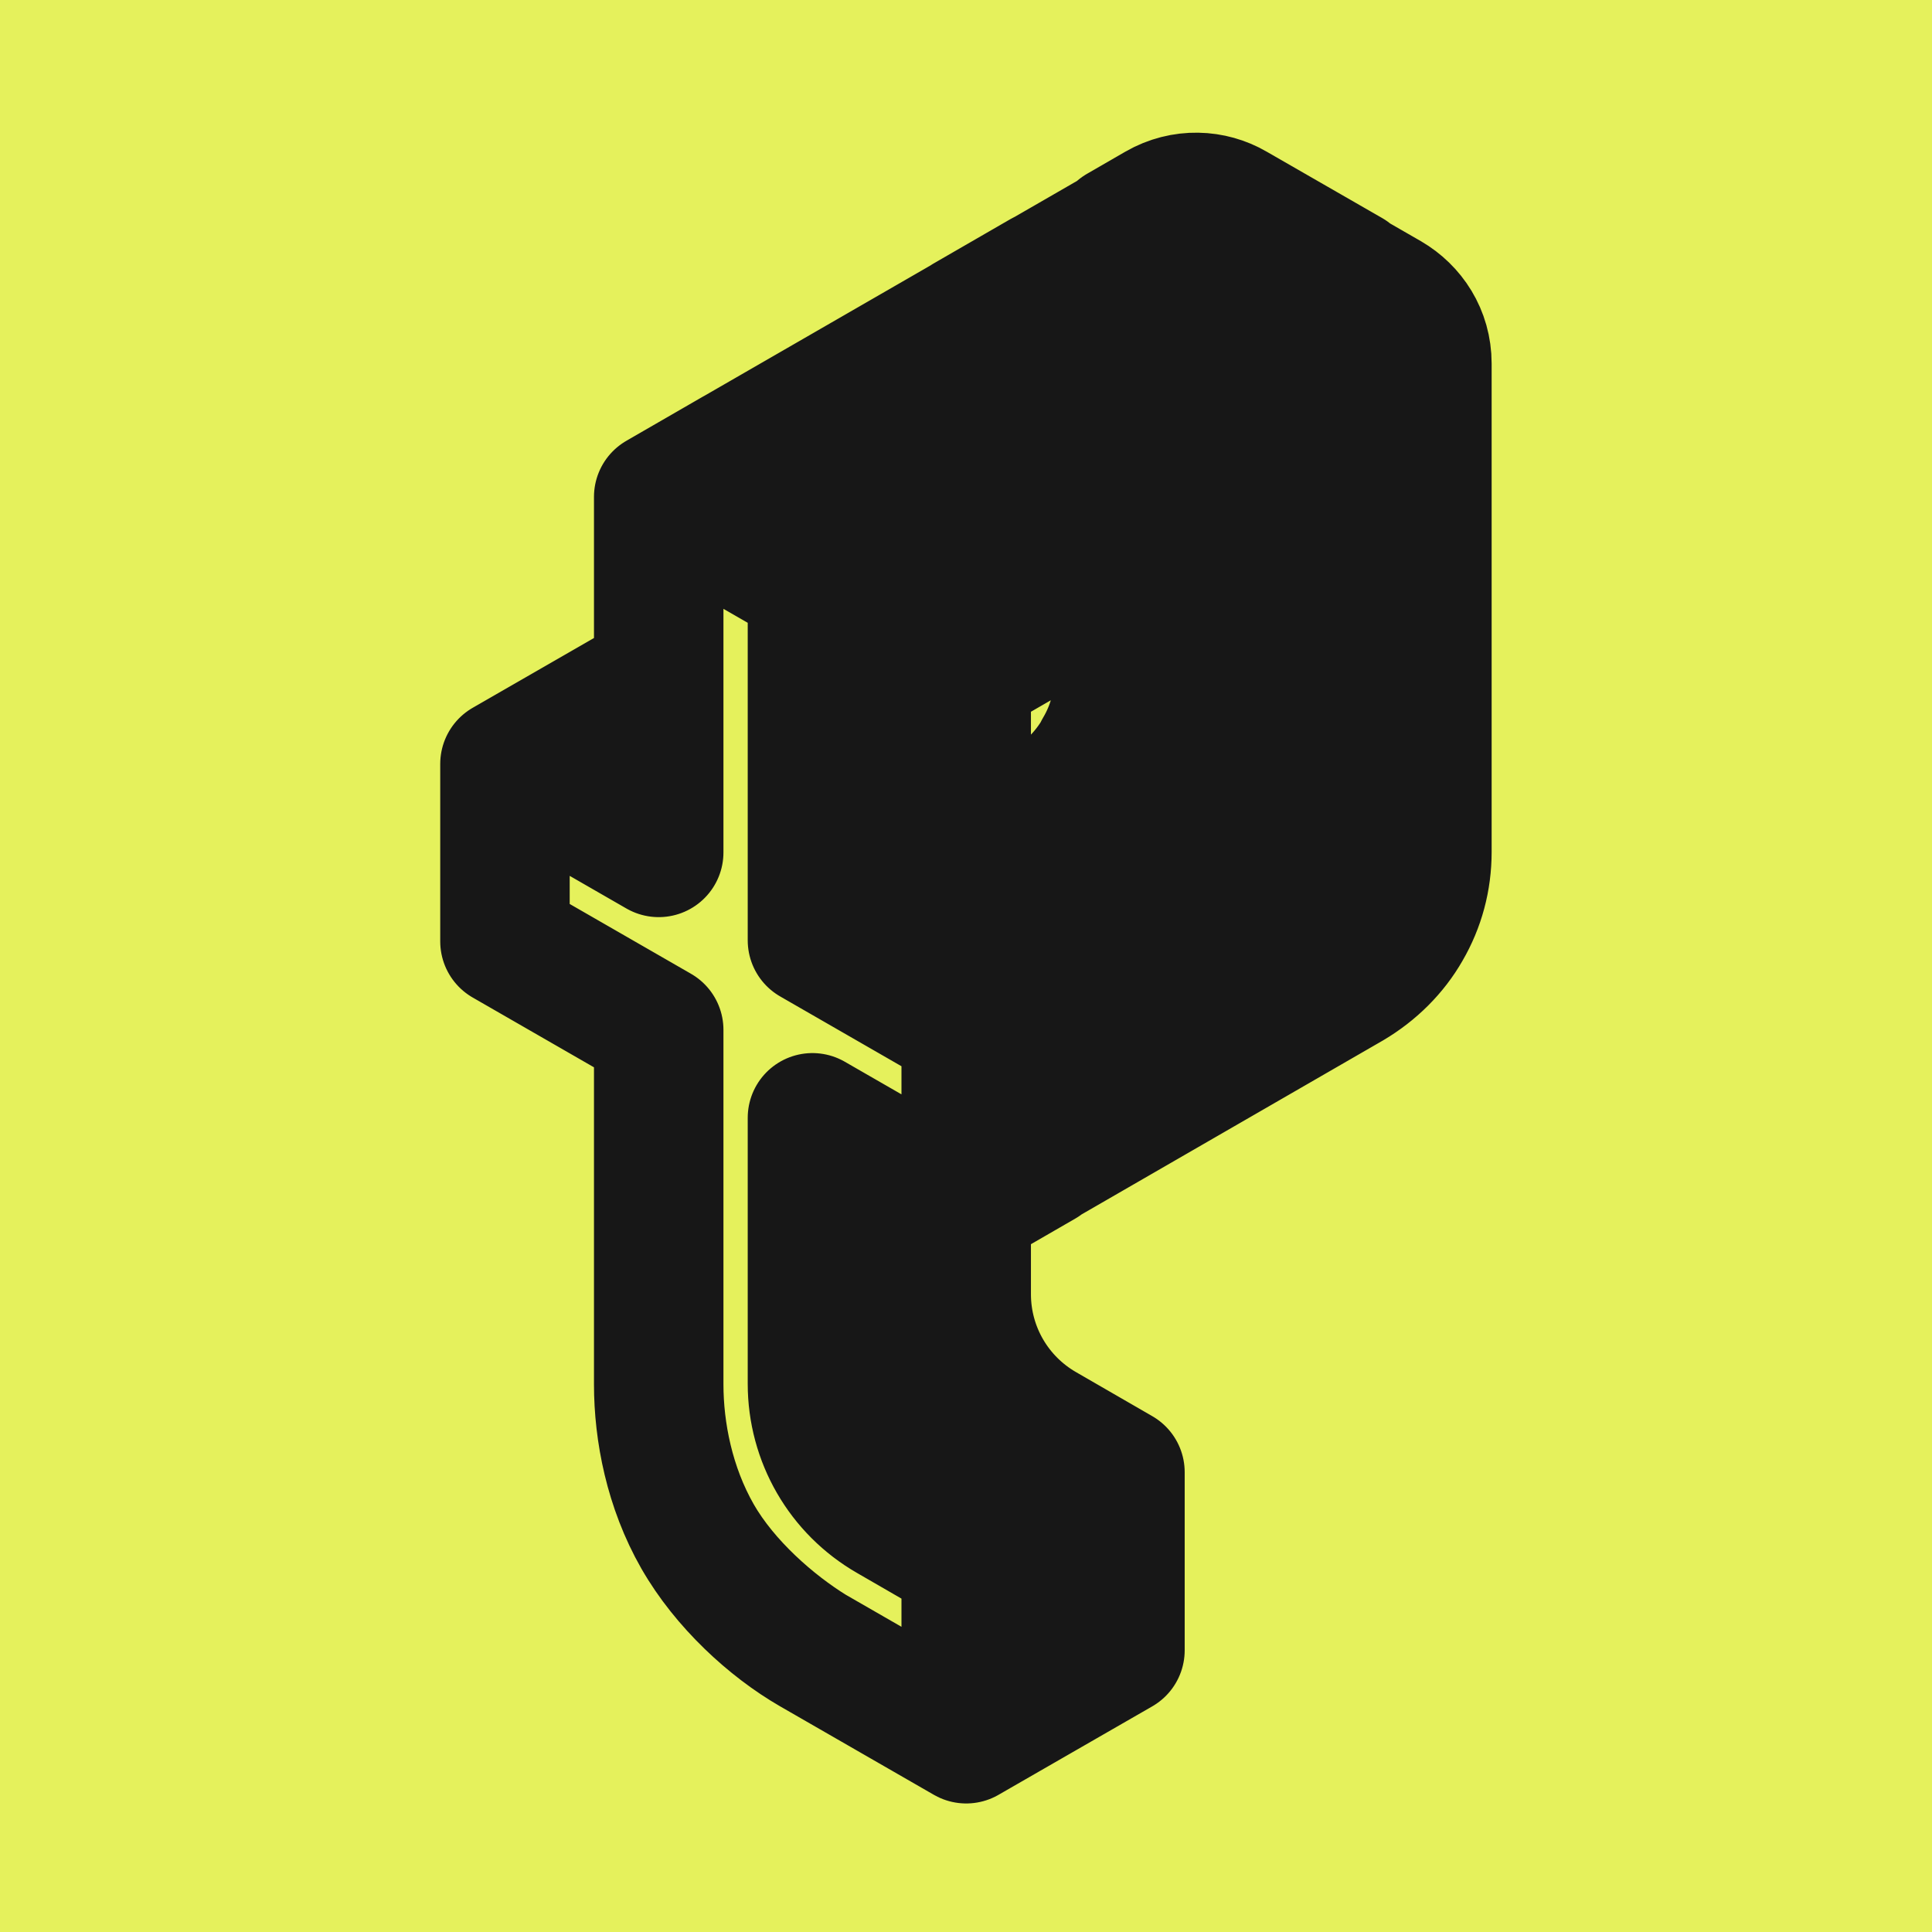
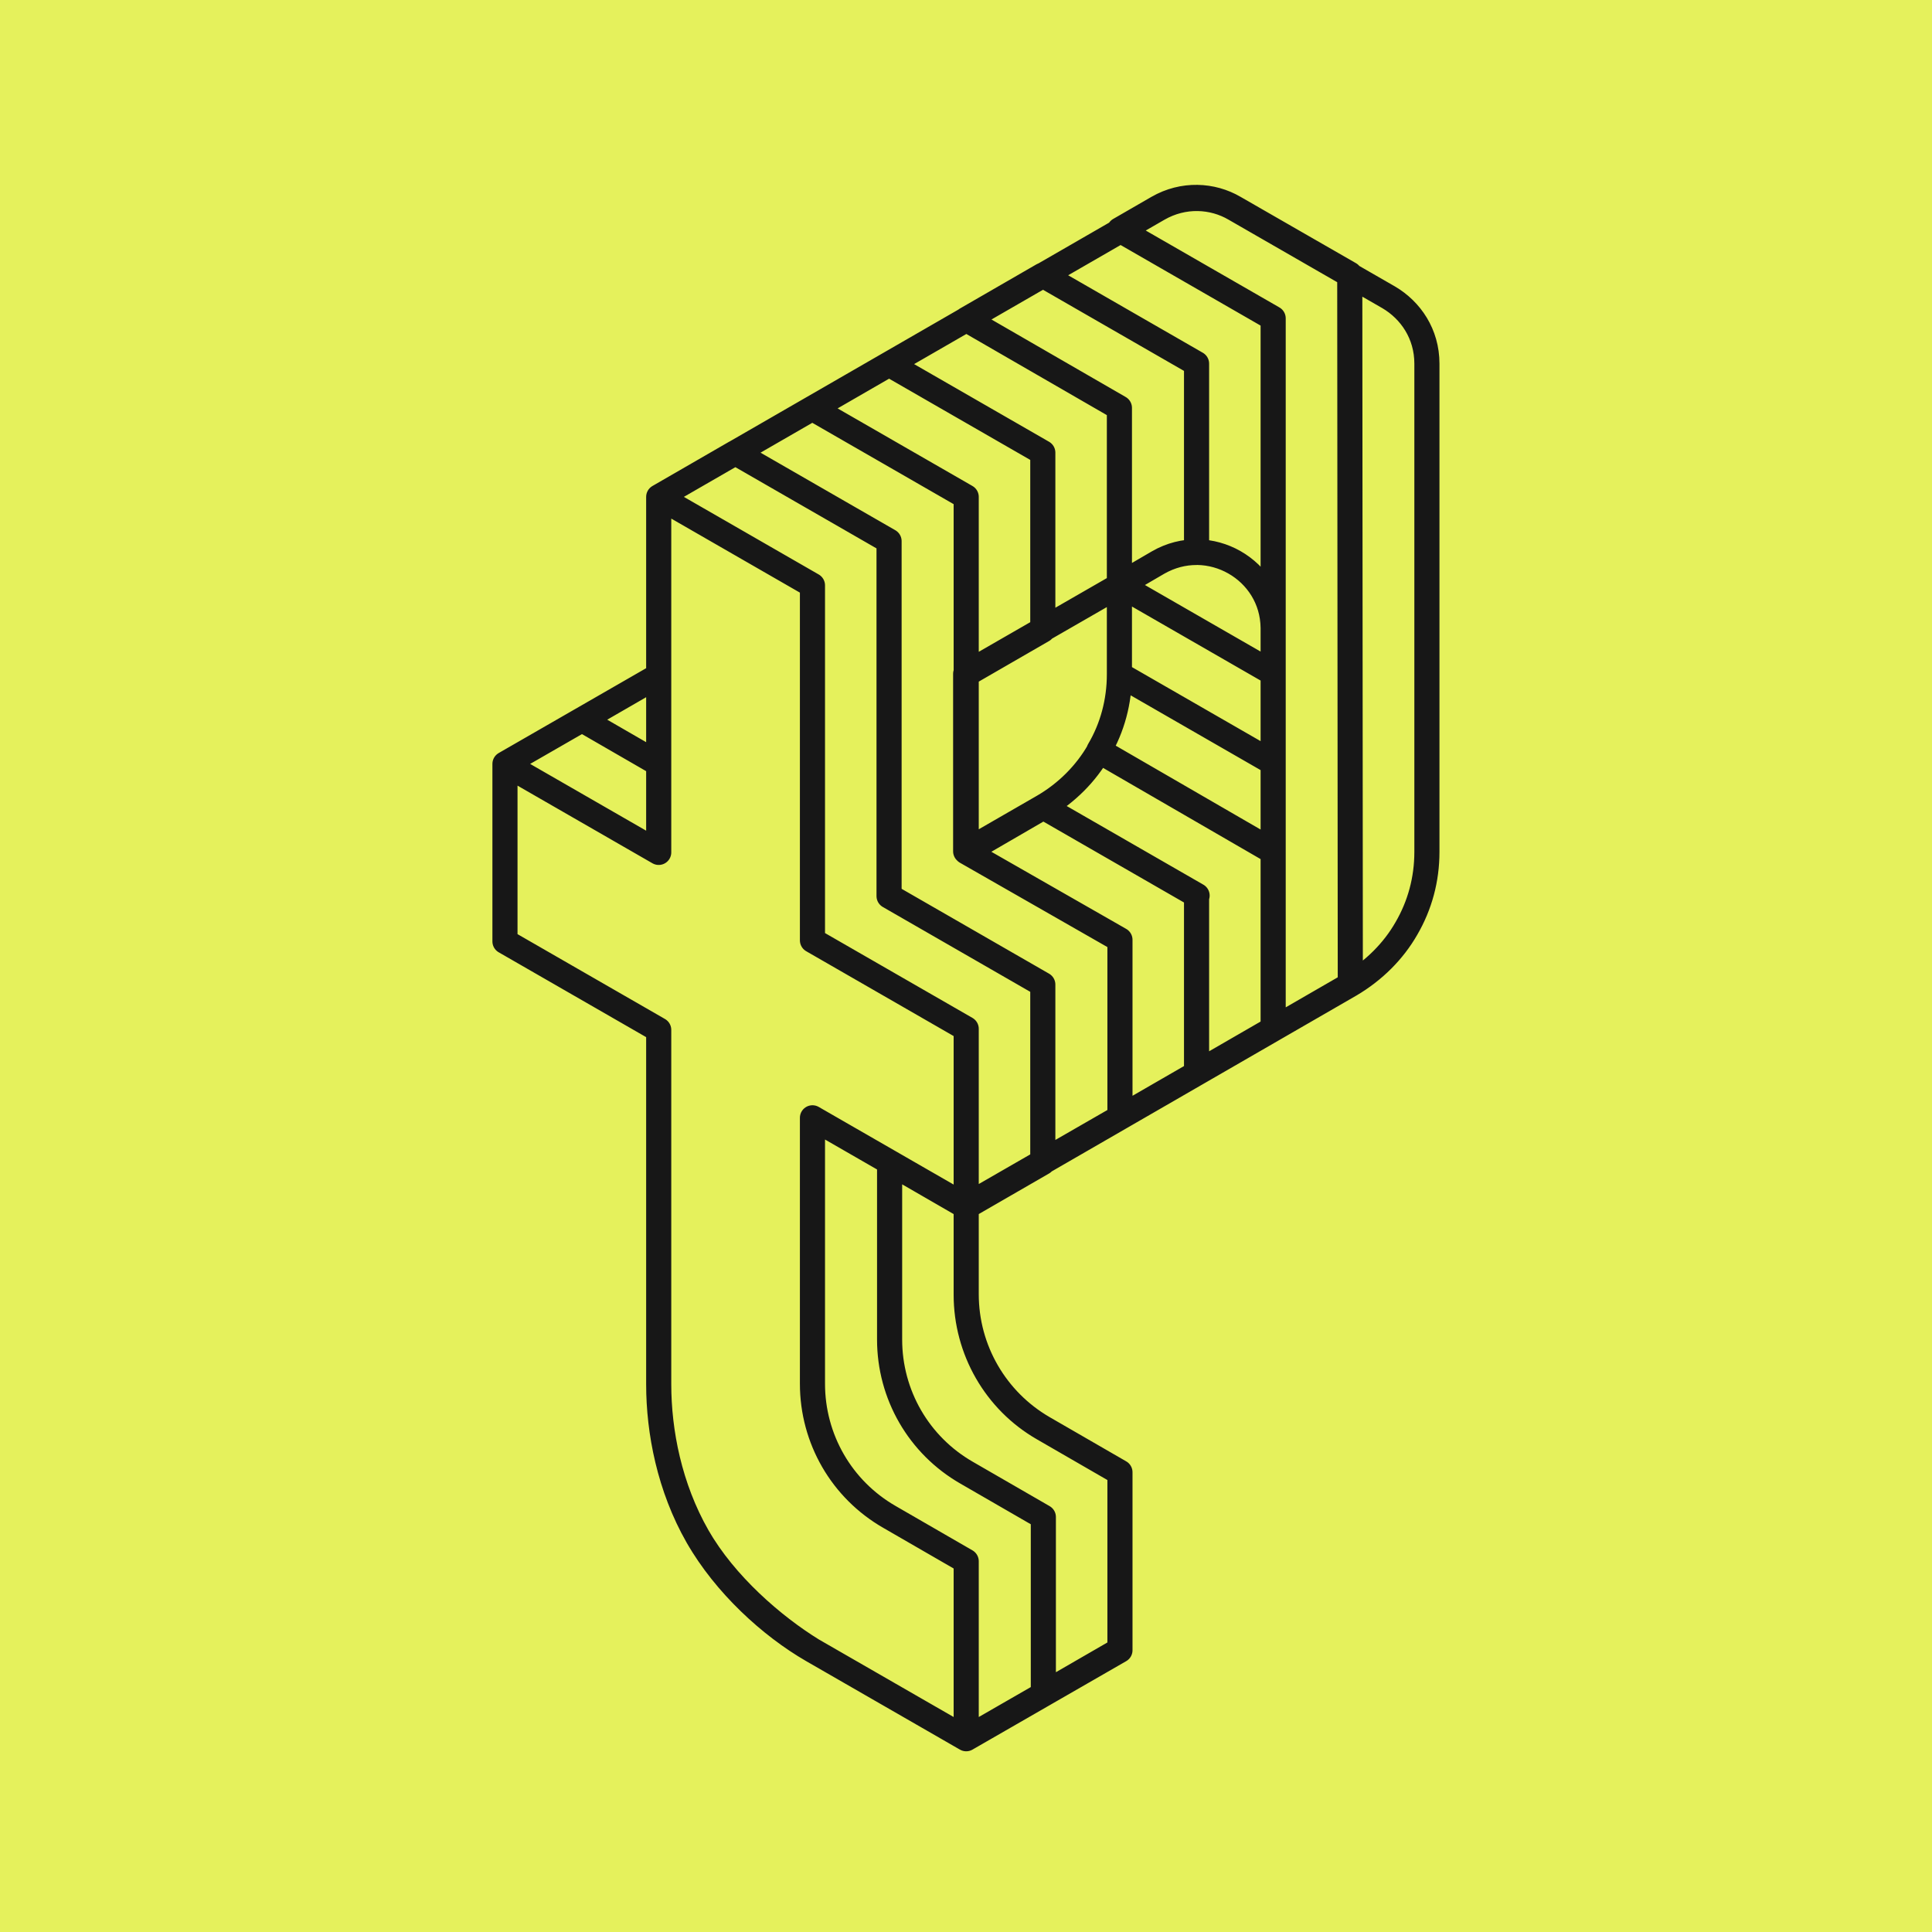
- <svg xmlns="http://www.w3.org/2000/svg" viewBox="0 0 400 400">
-   <rect width="400" height="400" fill="#E5F15C" />
-   <g transform="translate(-51.26,-50.81) scale(1.1169)">
-     <path d="M168,137.6l28.5,16.4v0v65.8l28.5,16.4l0,0c0,8.8,0,24.1,0,32.9l0,0l-28.5-16.4V302c0,10.2,5.4,19.6,14.3,24.7  l14.2,8.2v32.9v0l-28.5-16.4c-7.8-4.5-16.2-12.2-21.3-21.1c-5.2-9.1-7.2-19.4-7.2-28.2v-65.7l-28.5-16.4v-32.9l28.5,16.4L168,137.6  L168,137.6l92.6-53.4c4.7-2.7,10.1-2.4,14.2,0l28.5,16.4l0,0c4.1,2.4,7.1,6.8,7.1,12.3v90.5c0,5.1-1.3,9.9-3.8,14.2  c-2.4,4.2-6,7.8-10.4,10.4L225,269.1l0,16.4c0,10.2,5.4,19.7,14.3,24.8l14.2,8.2v32.9L225,367.8v0l0,0l-28.5-16.4  c-7.3-4.5-16.2-12.2-21.3-21.1c-5.2-9.1-7.2-19.4-7.2-28.2v-65.7l-28.5-16.4v-32.9l28.5-16.4v16.4l-14.2-8.2l14.2-8.2L168,137.6  l14.2-8.2l28.5,16.4l0,0l0,65.8l28.5,16.4V261l-14.2,8.2l-14.2-8.2l0,32.8c0,10.2,5.4,19.6,14.3,24.7l14.2,8.2v32.8l14.2-8.2v-32.9  l-14.2-8.2c-8.8-5.1-14.3-14.5-14.3-24.8l0-16.4l28.5-16.4v-32.9L225,203.4v-32.9v-32.9l-28.5-16.4l14.2-8.2l28.5,16.4v0v32.9  l-14.2,8.2v32.9l14.3-8.3l28.5,16.4l-0.1,0.1v32.8l14.2-8.2v-32.8l-32.3-18.7c-2.4,4.2-6,7.8-10.3,10.3l-14.4,8.3v-32.9l28.5-16.4  l0-32.9L225,104.7l14.2-8.2l28.5,16.4l0,0v35v0c-2.4,0-4.8,0.6-7.1,1.9l-7.2,4.2v16.5v0c0,5-1.3,9.9-3.8,14.1l32.3,18.7l0-41.4  c-0.1-10.8-11.9-17.5-21.3-12.1l-7.2,4.2v16.5l28.5,16.4v-16.6l-28.5-16.4l7.2-4.2c9.4-5.4,21.1,1.3,21.3,12.1v-57.3l-28.5-16.4  l7.1-4.1c4.7-2.7,10.1-2.4,14.2,0l21.4,12.3l0.1,131.5" fill="none" stroke="#171717" stroke-width="24" stroke-linecap="round" stroke-linejoin="round" />
+ <svg xmlns="http://www.w3.org/2000/svg" width="400" height="400" viewBox="0 0 400 400">
+   <g id="Layer_1" data-name="Layer 1">
+     <rect x="0" y="0" width="400" height="400" fill="#e5f15c" />
+     <path d="M136.379 102.875 L168.211 121.193 L168.211 121.193 L168.211 194.685 L200.042 213.002 L200.042 213.002 C200.042 222.83 200.042 239.919 200.042 249.748 L200.042 249.748 L168.211 231.431 L168.211 286.494 C168.211 297.886 174.242 308.385 184.183 314.081 L200.042 323.24 L200.042 359.986 L200.042 359.986 L168.211 341.669 C159.499 336.643 150.117 328.042 144.421 318.102 C138.613 307.938 136.379 296.434 136.379 286.605 L136.379 213.225 L104.548 194.908 L104.548 158.162 L136.379 176.479 L136.379 102.875 L136.379 102.875 L239.804 43.233 C245.054 40.217 251.085 40.552 255.664 43.233 L287.496 61.55 L287.496 61.55 C292.075 64.231 295.426 69.145 295.426 75.288 L295.426 176.367 C295.426 182.064 293.974 187.425 291.182 192.227 C288.501 196.918 284.48 200.939 279.566 203.843 L200.042 249.748 L200.042 268.065 C200.042 279.457 206.074 290.068 216.014 295.764 L231.874 304.923 L231.874 341.669 L200.042 359.986 L200.042 359.986 L200.042 359.986 L168.211 341.669 C160.057 336.643 150.117 328.042 144.421 318.102 C138.613 307.938 136.379 296.434 136.379 286.605 L136.379 213.225 L104.548 194.908 L104.548 158.162 L136.379 139.845 L136.379 158.162 L120.519 149.003 L136.379 139.845 L136.379 102.875 L152.239 93.717 L184.071 112.034 L184.071 112.034 L184.071 185.526 L215.902 203.843 L215.902 240.701 L200.042 249.859 L184.183 240.701 L184.183 277.335 C184.183 288.728 190.214 299.226 200.154 304.923 L216.014 314.081 L216.014 350.716 L231.874 341.557 L231.874 304.811 L216.014 295.652 C206.185 289.956 200.042 279.457 200.042 267.953 L200.042 249.636 L231.874 231.319 L231.874 194.573 L200.042 176.367 L200.042 139.621 L200.042 102.875 L168.211 84.558 L184.071 75.4 L215.902 93.717 L215.902 93.717 L215.902 130.463 L200.042 139.621 L200.042 176.367 L216.014 167.097 L247.846 185.414 L247.734 185.526 L247.734 222.16 L263.594 213.002 L263.594 176.367 L227.518 155.481 C224.838 160.172 220.817 164.193 216.014 166.985 L199.931 176.256 L199.931 139.51 L231.762 121.193 L231.762 84.447 L200.042 66.129 L215.902 56.971 L247.734 75.288 L247.734 75.288 L247.734 114.379 L247.734 114.379 C245.054 114.379 242.373 115.05 239.804 116.502 L231.762 121.193 L231.762 139.621 L231.762 139.621 C231.762 145.206 230.31 150.679 227.518 155.37 L263.594 176.256 L263.594 130.016 C263.482 117.954 250.303 110.47 239.804 116.502 L231.762 121.193 L231.762 139.621 L263.594 157.939 L263.594 139.398 L231.762 121.081 L239.804 116.39 C250.303 110.359 263.371 117.842 263.594 129.904 L263.594 65.906 L231.762 47.589 L239.692 43.01 C244.942 39.994 250.973 40.329 255.552 43.01 L279.454 56.747 L279.566 203.62" fill="none" stroke="#171717" stroke-width="5.2" stroke-linecap="round" stroke-linejoin="round" />
  </g>
</svg>
